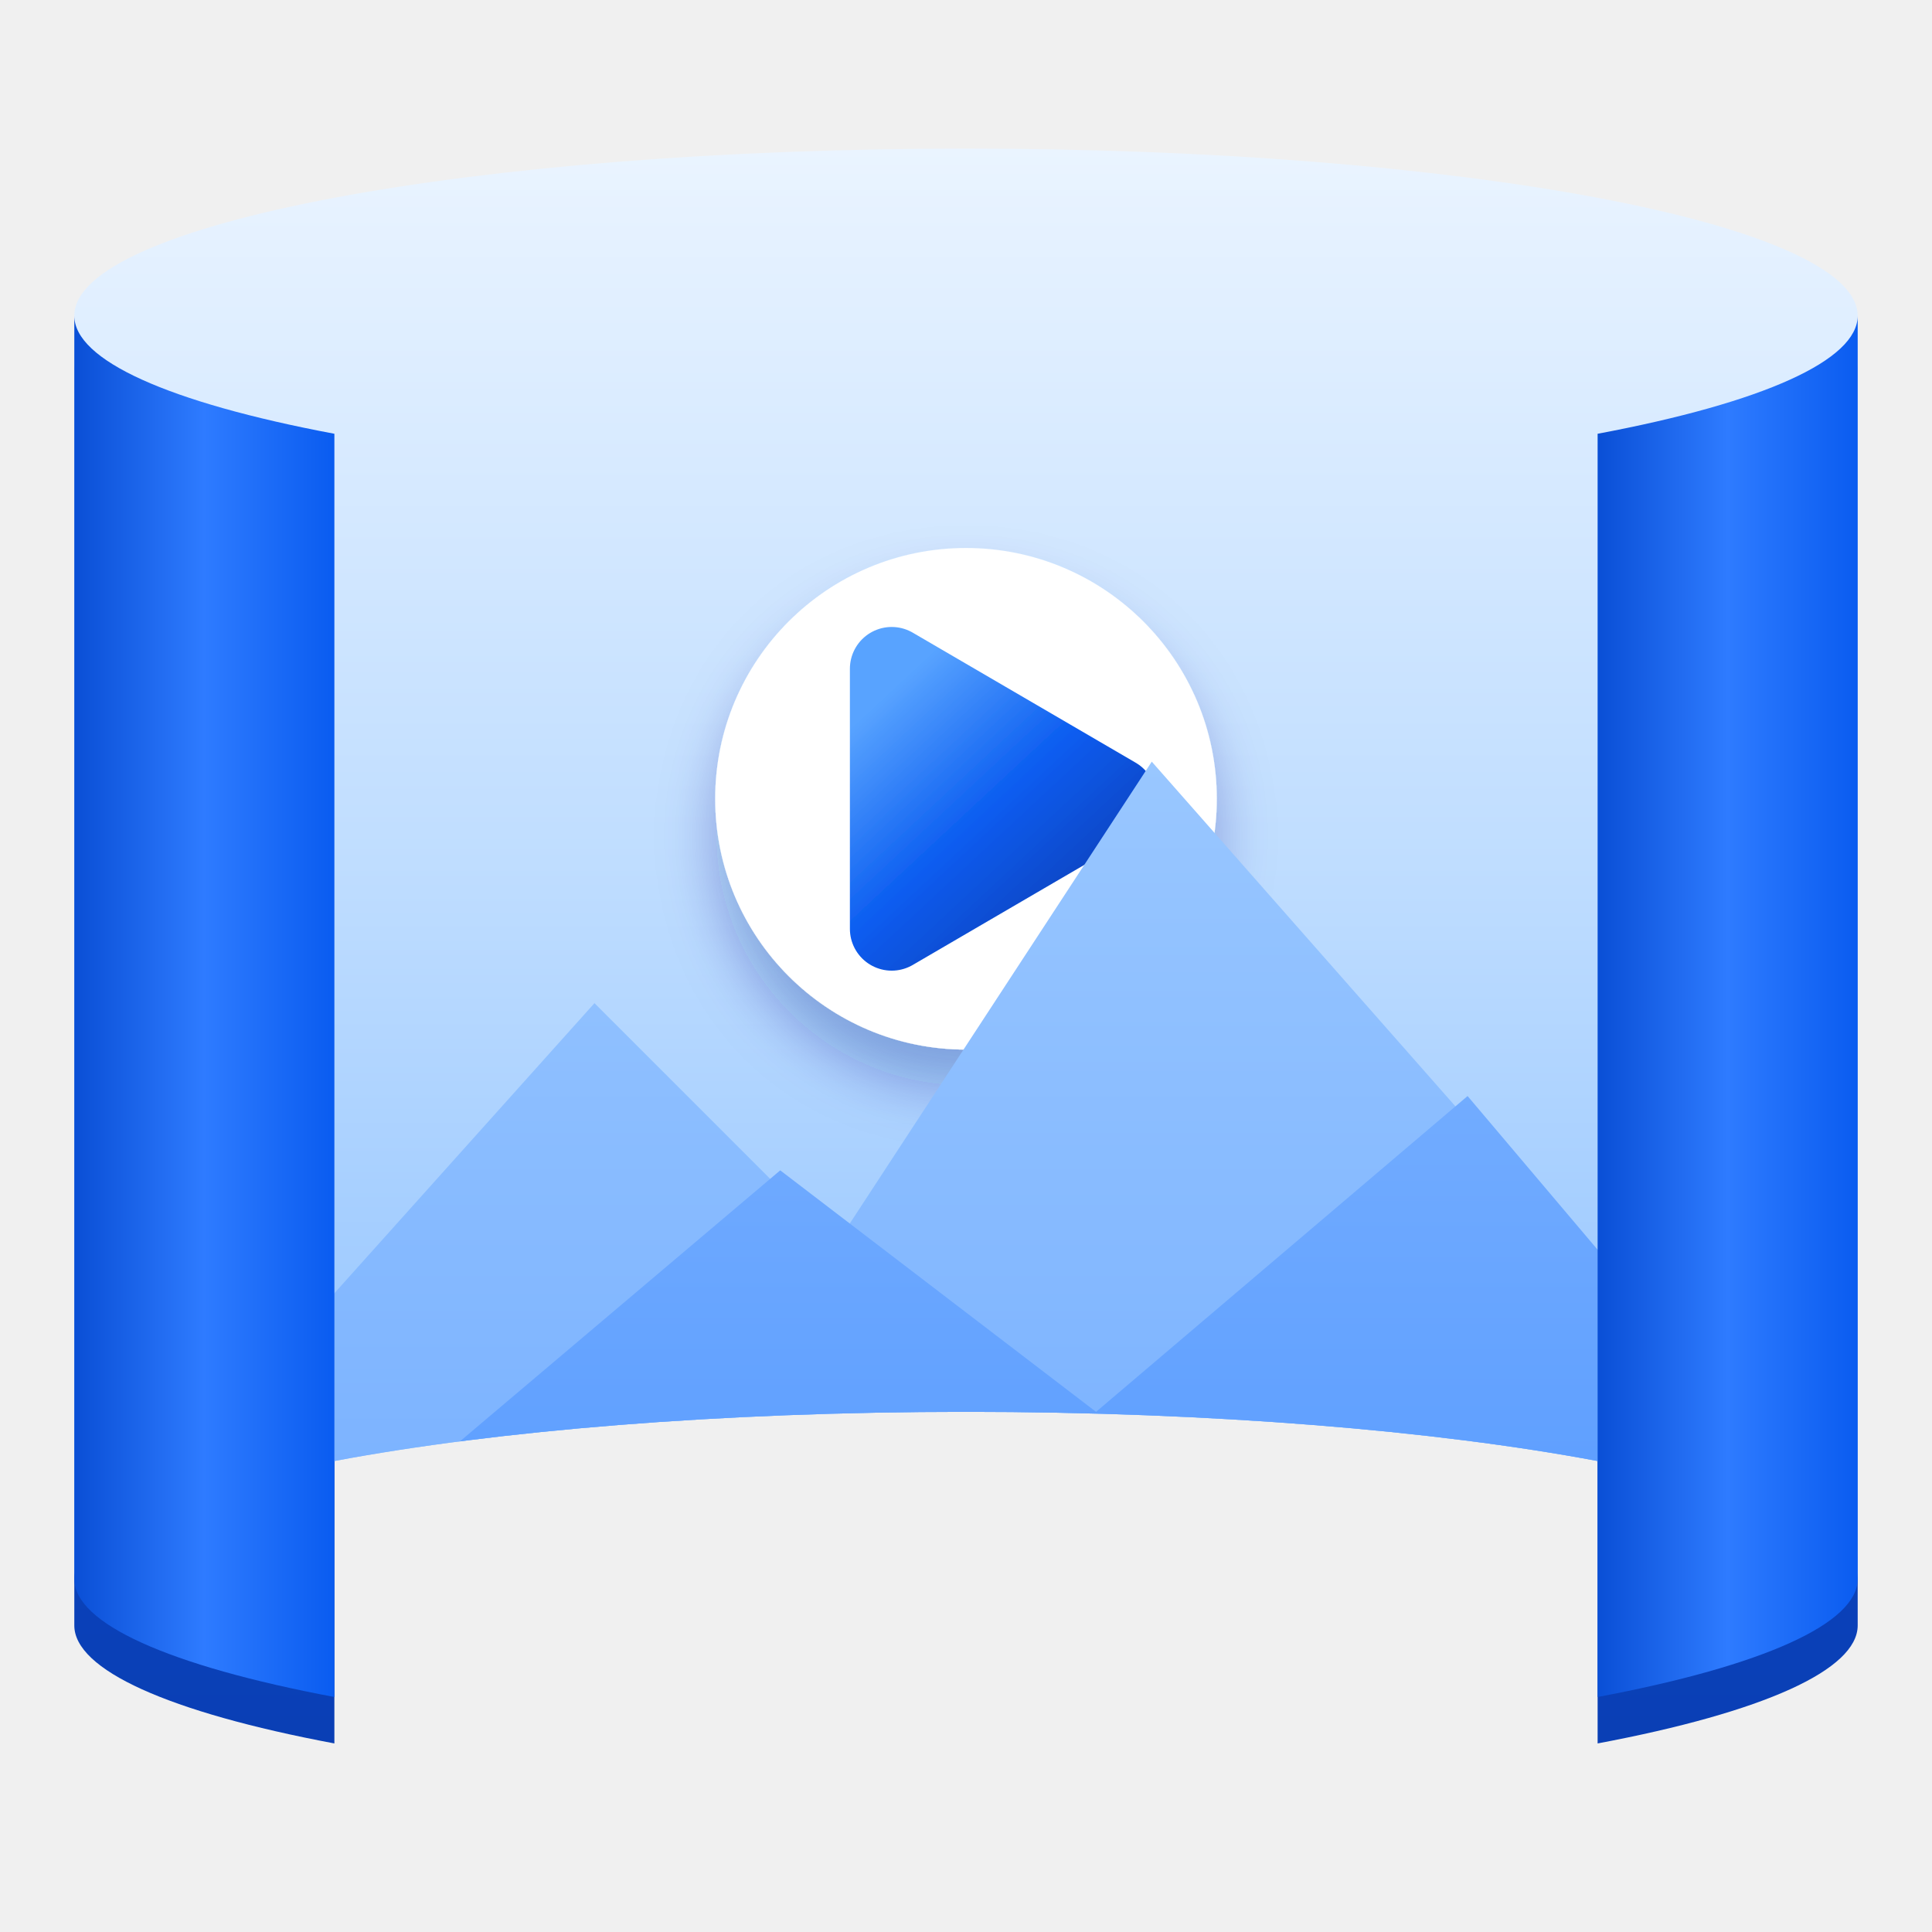
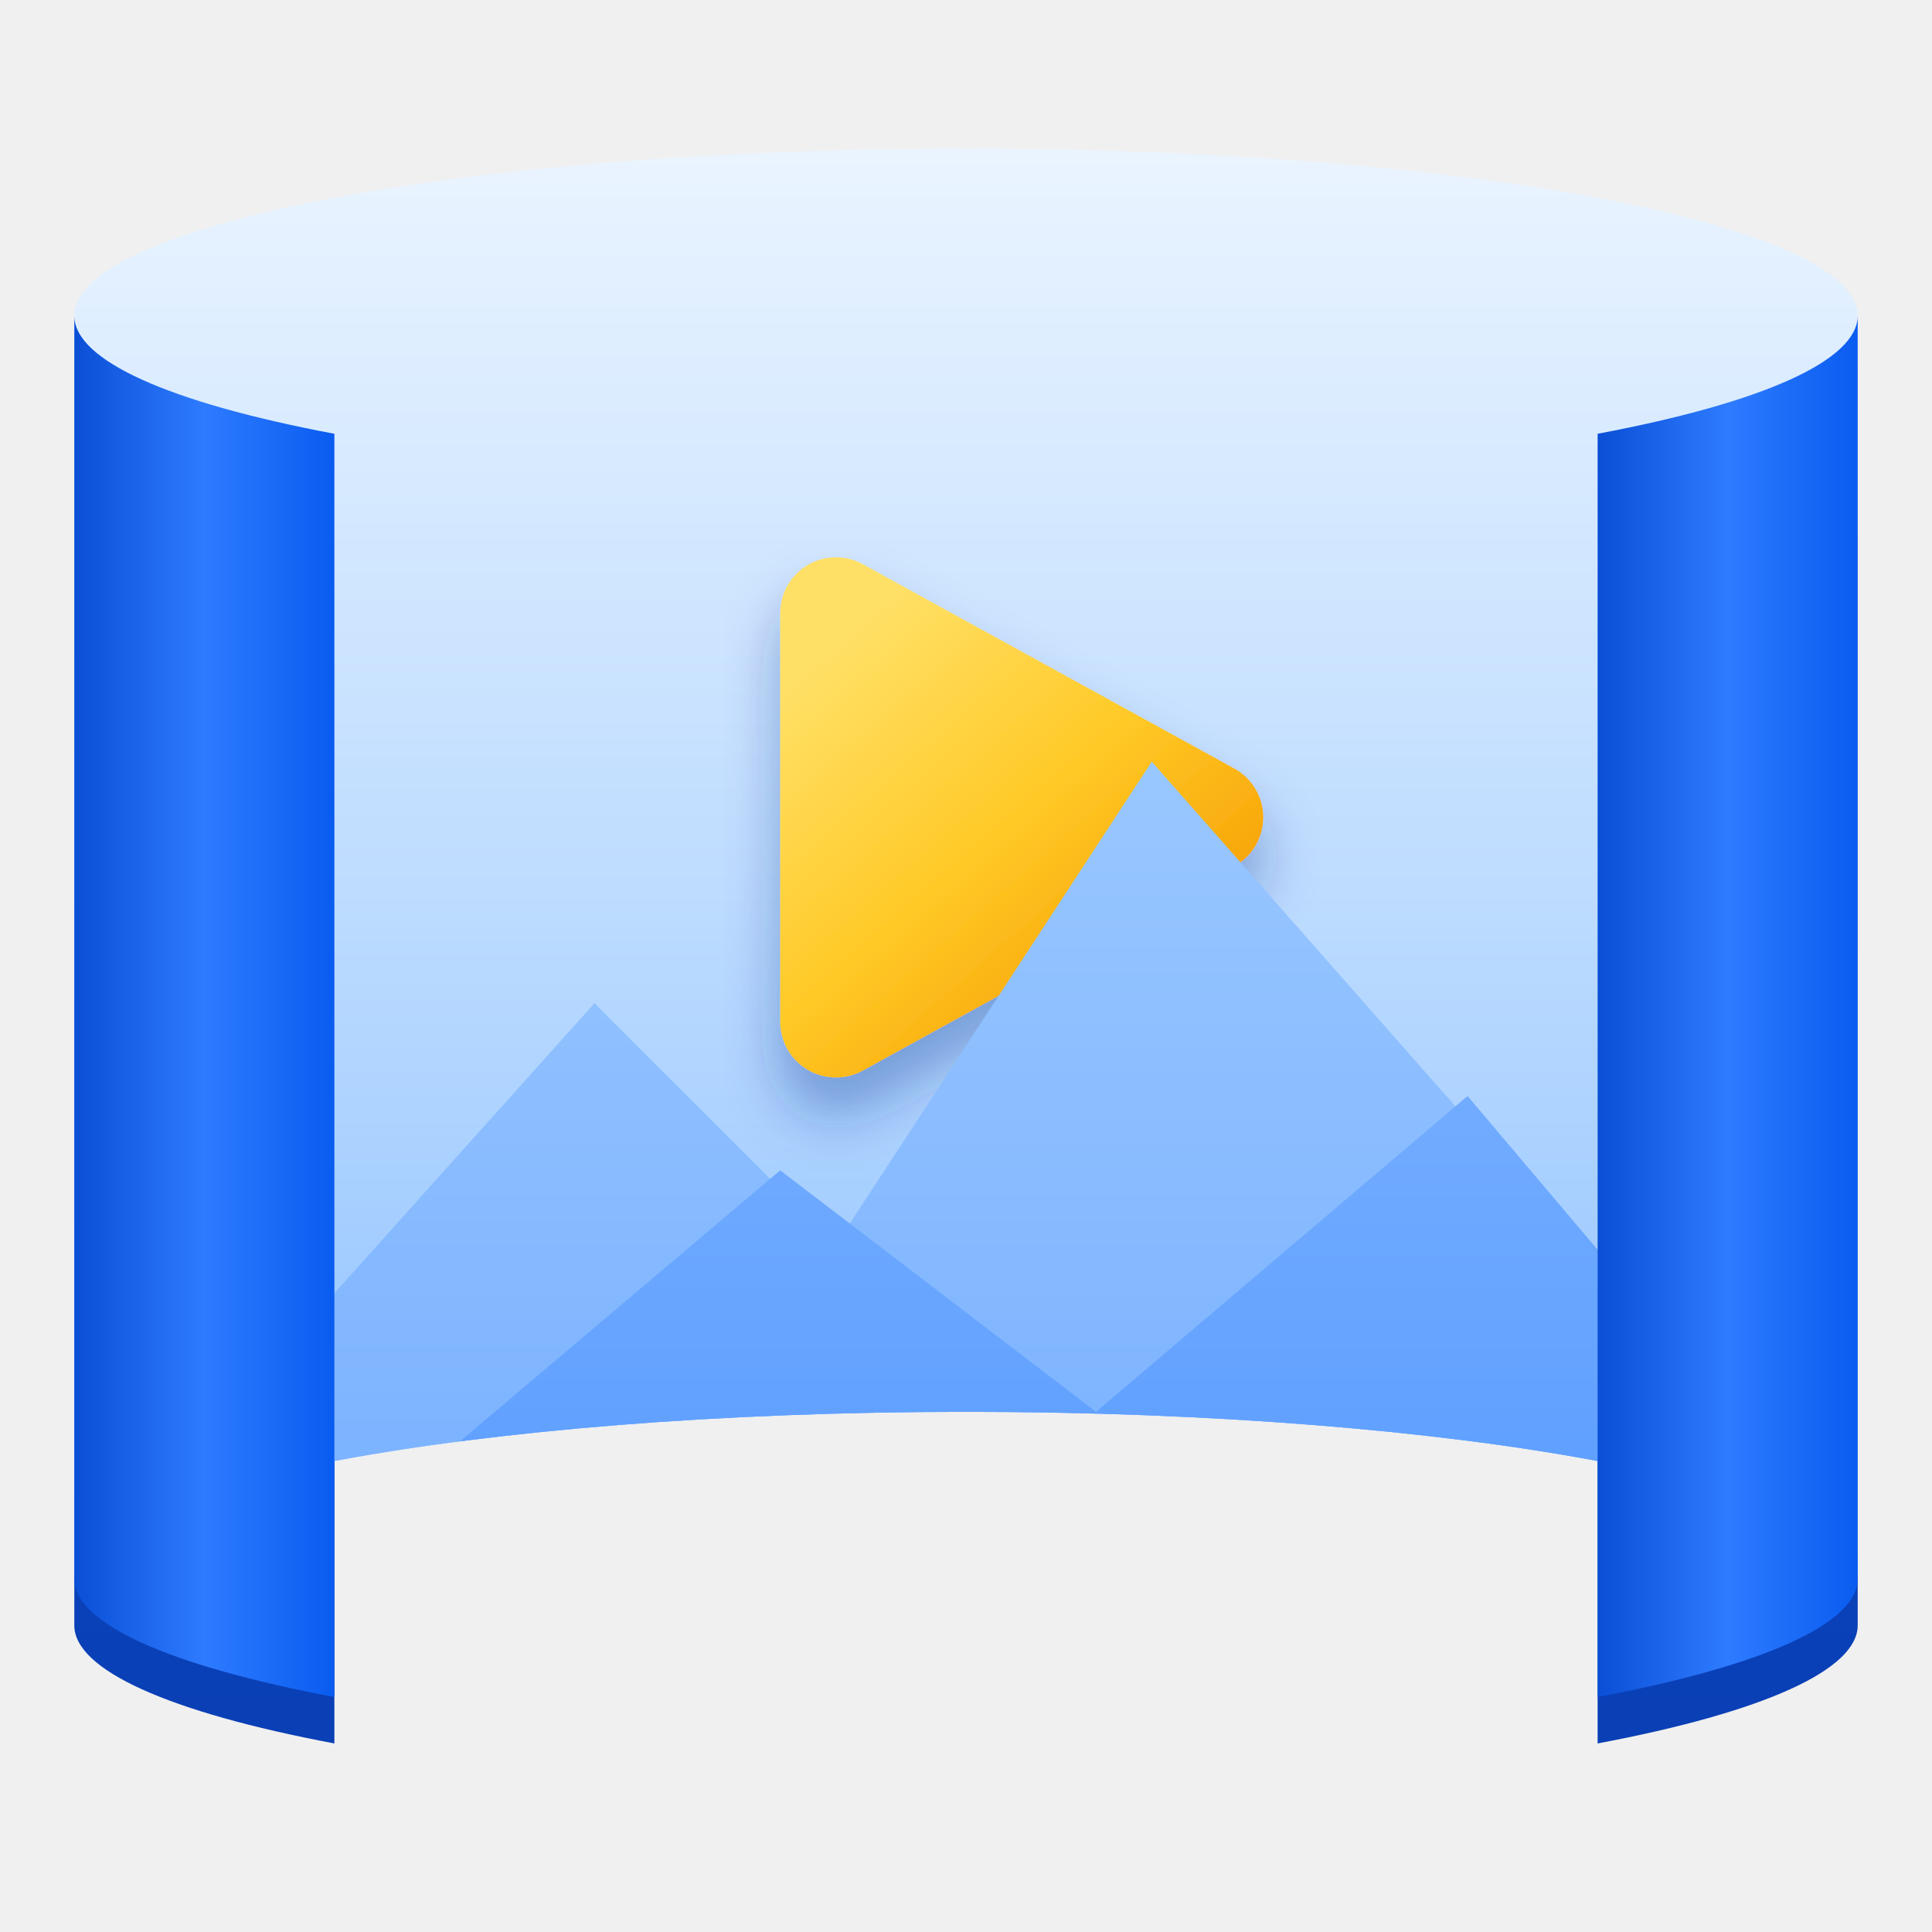
<svg xmlns="http://www.w3.org/2000/svg" viewBox="24 26 208 208" fill="none">
  <defs>
    <linearGradient id="panel" x1="0" y1="0" x2="1" y2="0">
      <stop offset="0" stop-color="#0A4FD6" />
      <stop offset="0.5" stop-color="#2E7BFF" />
      <stop offset="1" stop-color="#0A5CF0" />
    </linearGradient>
    <linearGradient id="panelTebing" x1="0" y1="0" x2="0" y2="1">
      <stop offset="0" stop-color="#0A4FD6" />
      <stop offset="1" stop-color="#0A3FB5" />
    </linearGradient>
    <linearGradient id="langit" gradientUnits="userSpaceOnUse" x1="0" y1="42" x2="0" y2="196">
      <stop offset="0" stop-color="#EAF4FF" />
      <stop offset="0.5" stop-color="#BFDDFF" />
      <stop offset="1" stop-color="#8CC0FF" />
    </linearGradient>
    <linearGradient id="gunungBelakang" gradientUnits="userSpaceOnUse" x1="0" y1="100" x2="0" y2="196">
      <stop offset="0" stop-color="#9CC9FF" />
      <stop offset="1" stop-color="#78B0FF" />
    </linearGradient>
    <linearGradient id="gunungDepan" gradientUnits="userSpaceOnUse" x1="0" y1="130" x2="0" y2="196">
      <stop offset="0" stop-color="#78B0FF" />
      <stop offset="1" stop-color="#5A9CFF" />
    </linearGradient>
    <linearGradient id="segitiga" x1="0.1" y1="0" x2="0.9" y2="1">
-       <stop offset="0" stop-color="#58A3FF" />
-       <stop offset="0.5" stop-color="#0A5CF0" />
-       <stop offset="1" stop-color="#0A3FB5" />
+       <stop offset="0" stop-color="#FFE066" />
+       <stop offset="0.5" stop-color="#FFC926" />
+       <stop offset="1" stop-color="#F59A00" />
    </linearGradient>
    <filter id="bayang" x="-30%" y="-30%" width="160%" height="170%">
-       <feDropShadow dx="0" dy="4" stdDeviation="3" flood-color="#0A2A8C" flood-opacity="0.3" />
+       <feDropShadow dx="0" dy="4" stdDeviation="3" flood-color="#0A2A8C" flood-opacity="0.35" />
    </filter>
    <clipPath id="dinding">
      <path d="M32 60 A96 18 0 0 0 224 60 L224 196 A96 18 0 0 0 32 196 Z" />
    </clipPath>
  </defs>
  <path d="M32 60 A96 18 0 0 0 60 72.7 L60 208.7 A96 18 0 0 1 32 196 Z" fill="url(#panelTebing)" transform="translate(0 5)" />
  <path d="M224 60 A96 18 0 0 1 196 72.7 L196 208.7 A96 18 0 0 0 224 196 Z" fill="url(#panelTebing)" transform="translate(0 5)" />
  <path d="M32 60 A96 18 0 0 1 224 60 L224 196 A96 18 0 0 0 32 196 Z" fill="url(#langit)" />
  <g clip-path="url(#dinding)">
    <g filter="url(#bayang)">
-       <circle cx="128" cy="112" r="27" fill="#FFFFFF" />
-       <path d="M120 98 L144 112 L120 126 Z" fill="url(#segitiga)" stroke="url(#segitiga)" stroke-width="9" stroke-linejoin="round" />
+       <path d="M114 92 L154 114 L114 136 Z" fill="url(#segitiga)" stroke="url(#segitiga)" stroke-width="12" stroke-linejoin="round" />
    </g>
    <path d="M36 192 L88 134 L114 160 L148 108 L222 192 Z" fill="url(#gunungBelakang)" />
    <path d="M56 196 L108 152 L142 178 L182 144 L226 196 Z" fill="url(#gunungDepan)" />
  </g>
  <path d="M32 60 A96 18 0 0 0 60 72.7 L60 208.7 A96 18 0 0 1 32 196 Z" fill="url(#panel)" />
  <path d="M224 60 A96 18 0 0 1 196 72.7 L196 208.7 A96 18 0 0 0 224 196 Z" fill="url(#panel)" />
</svg>
